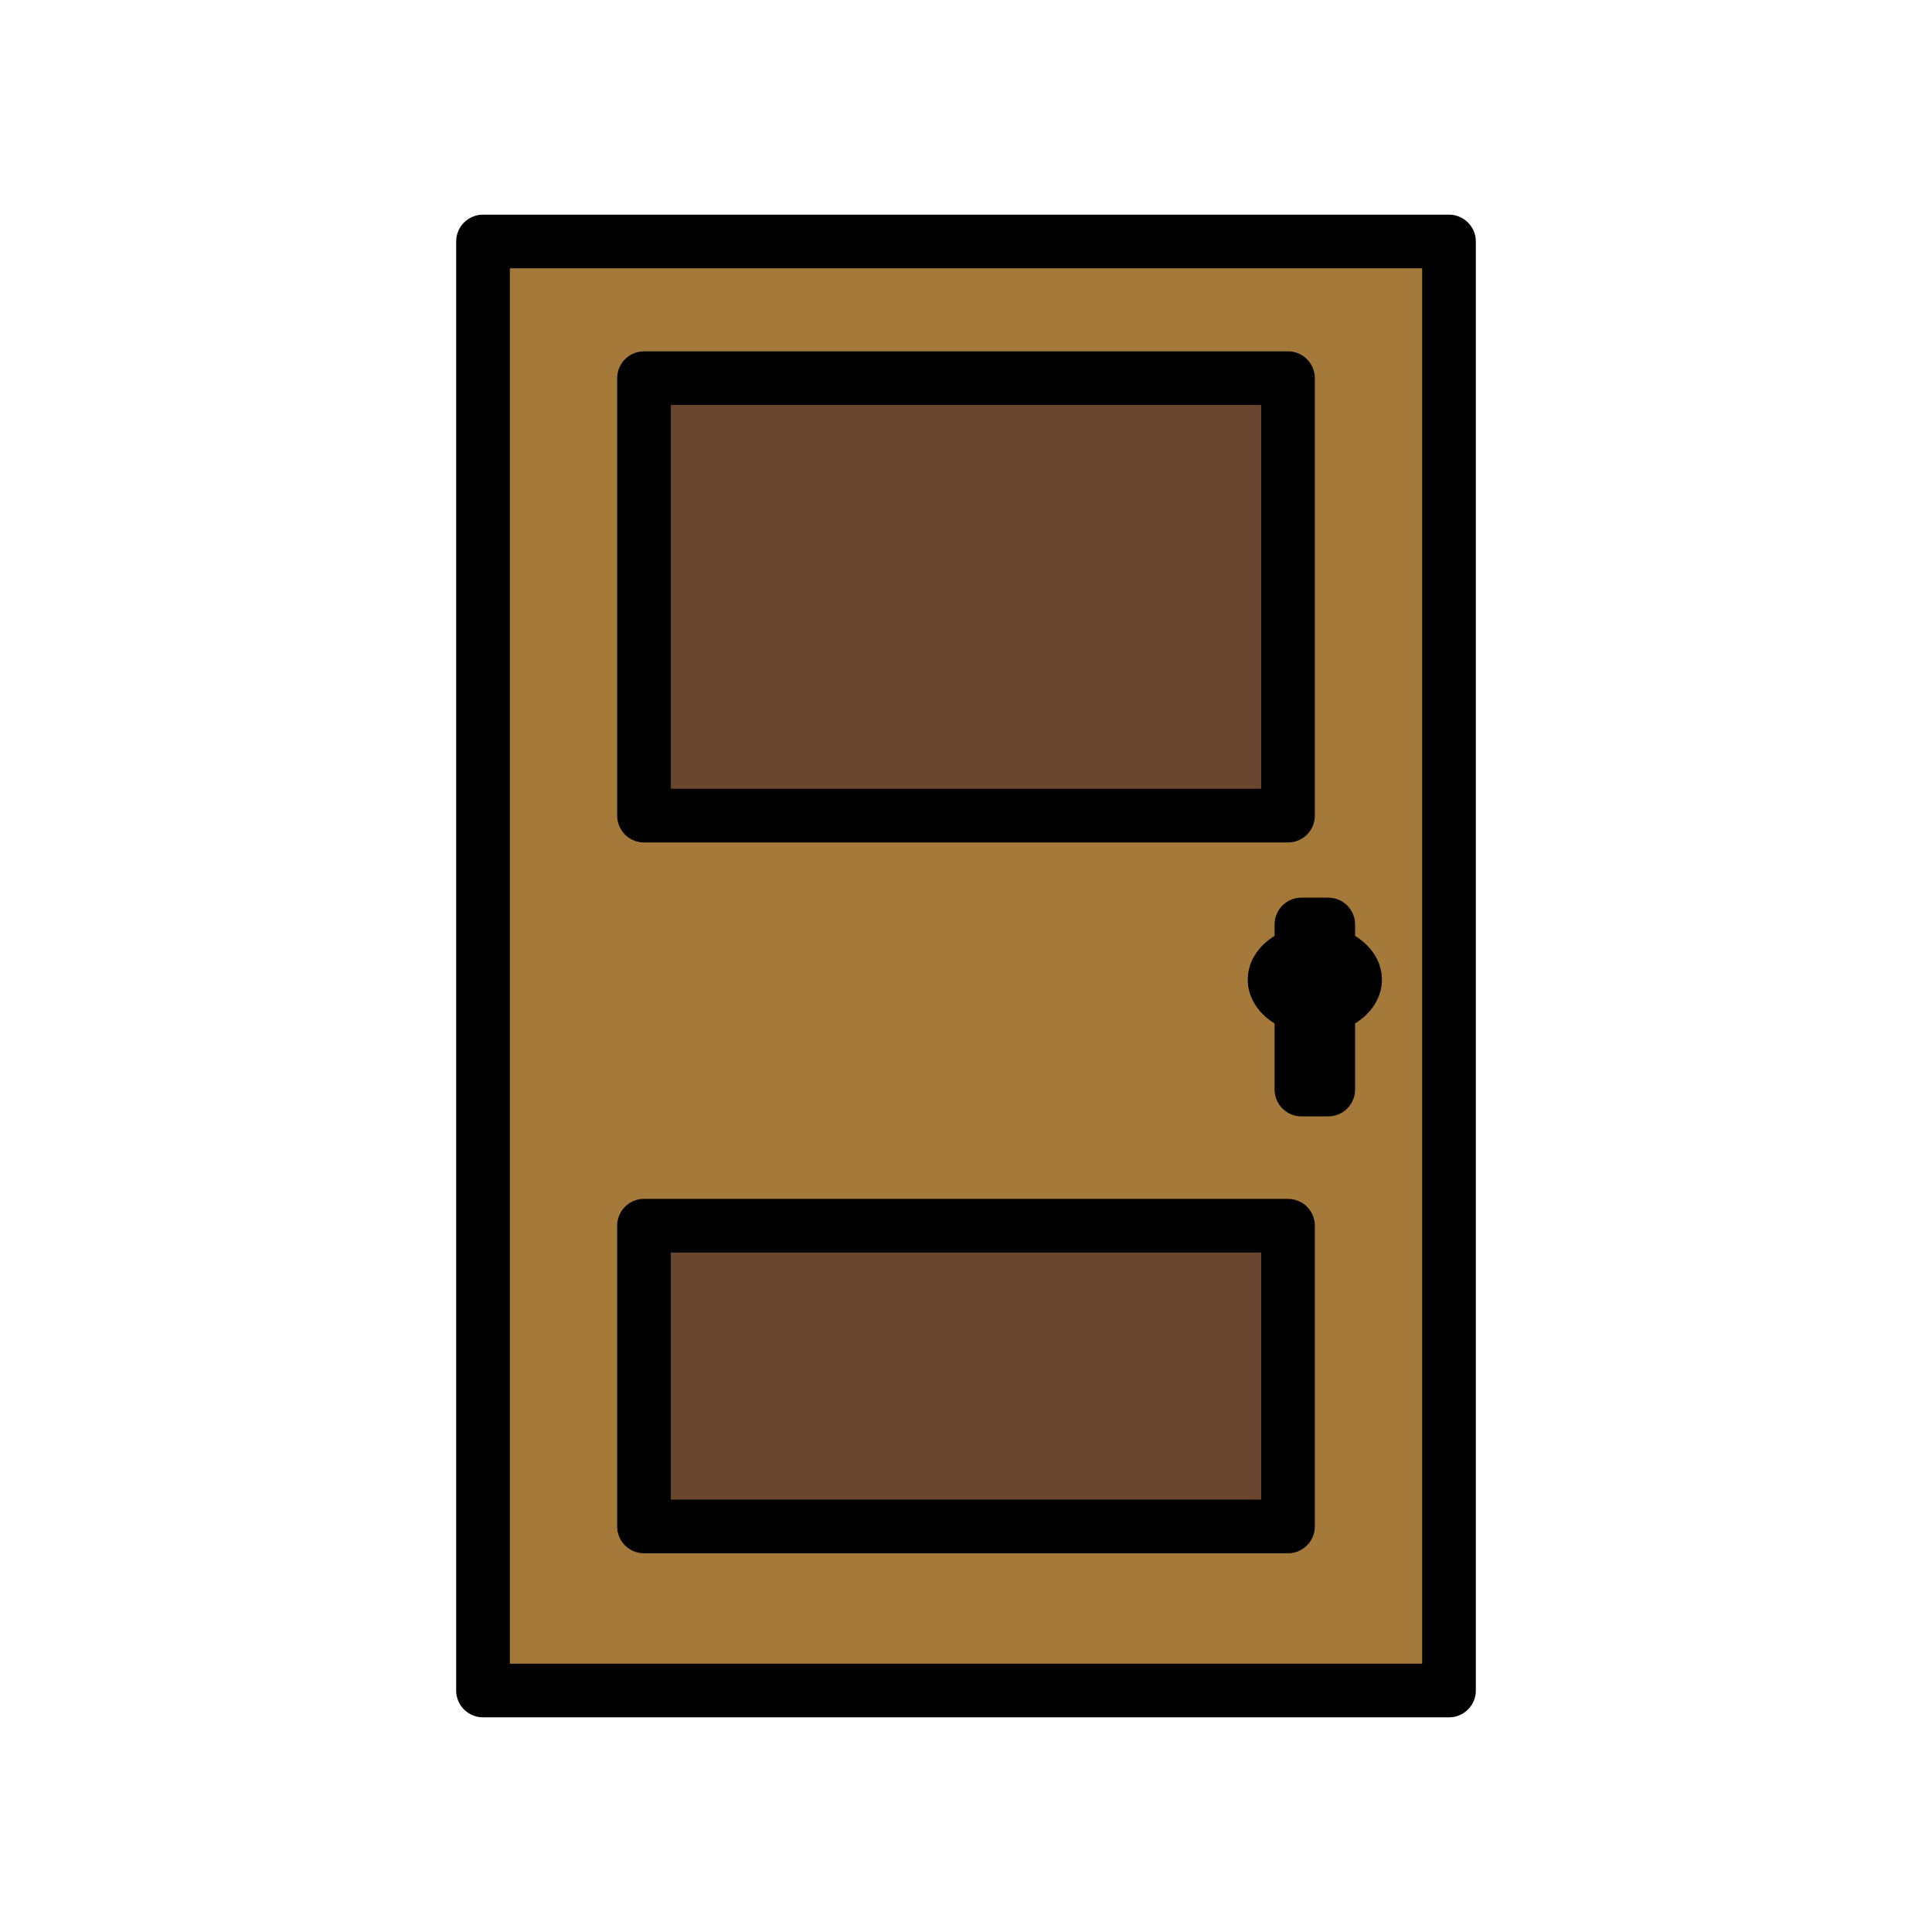
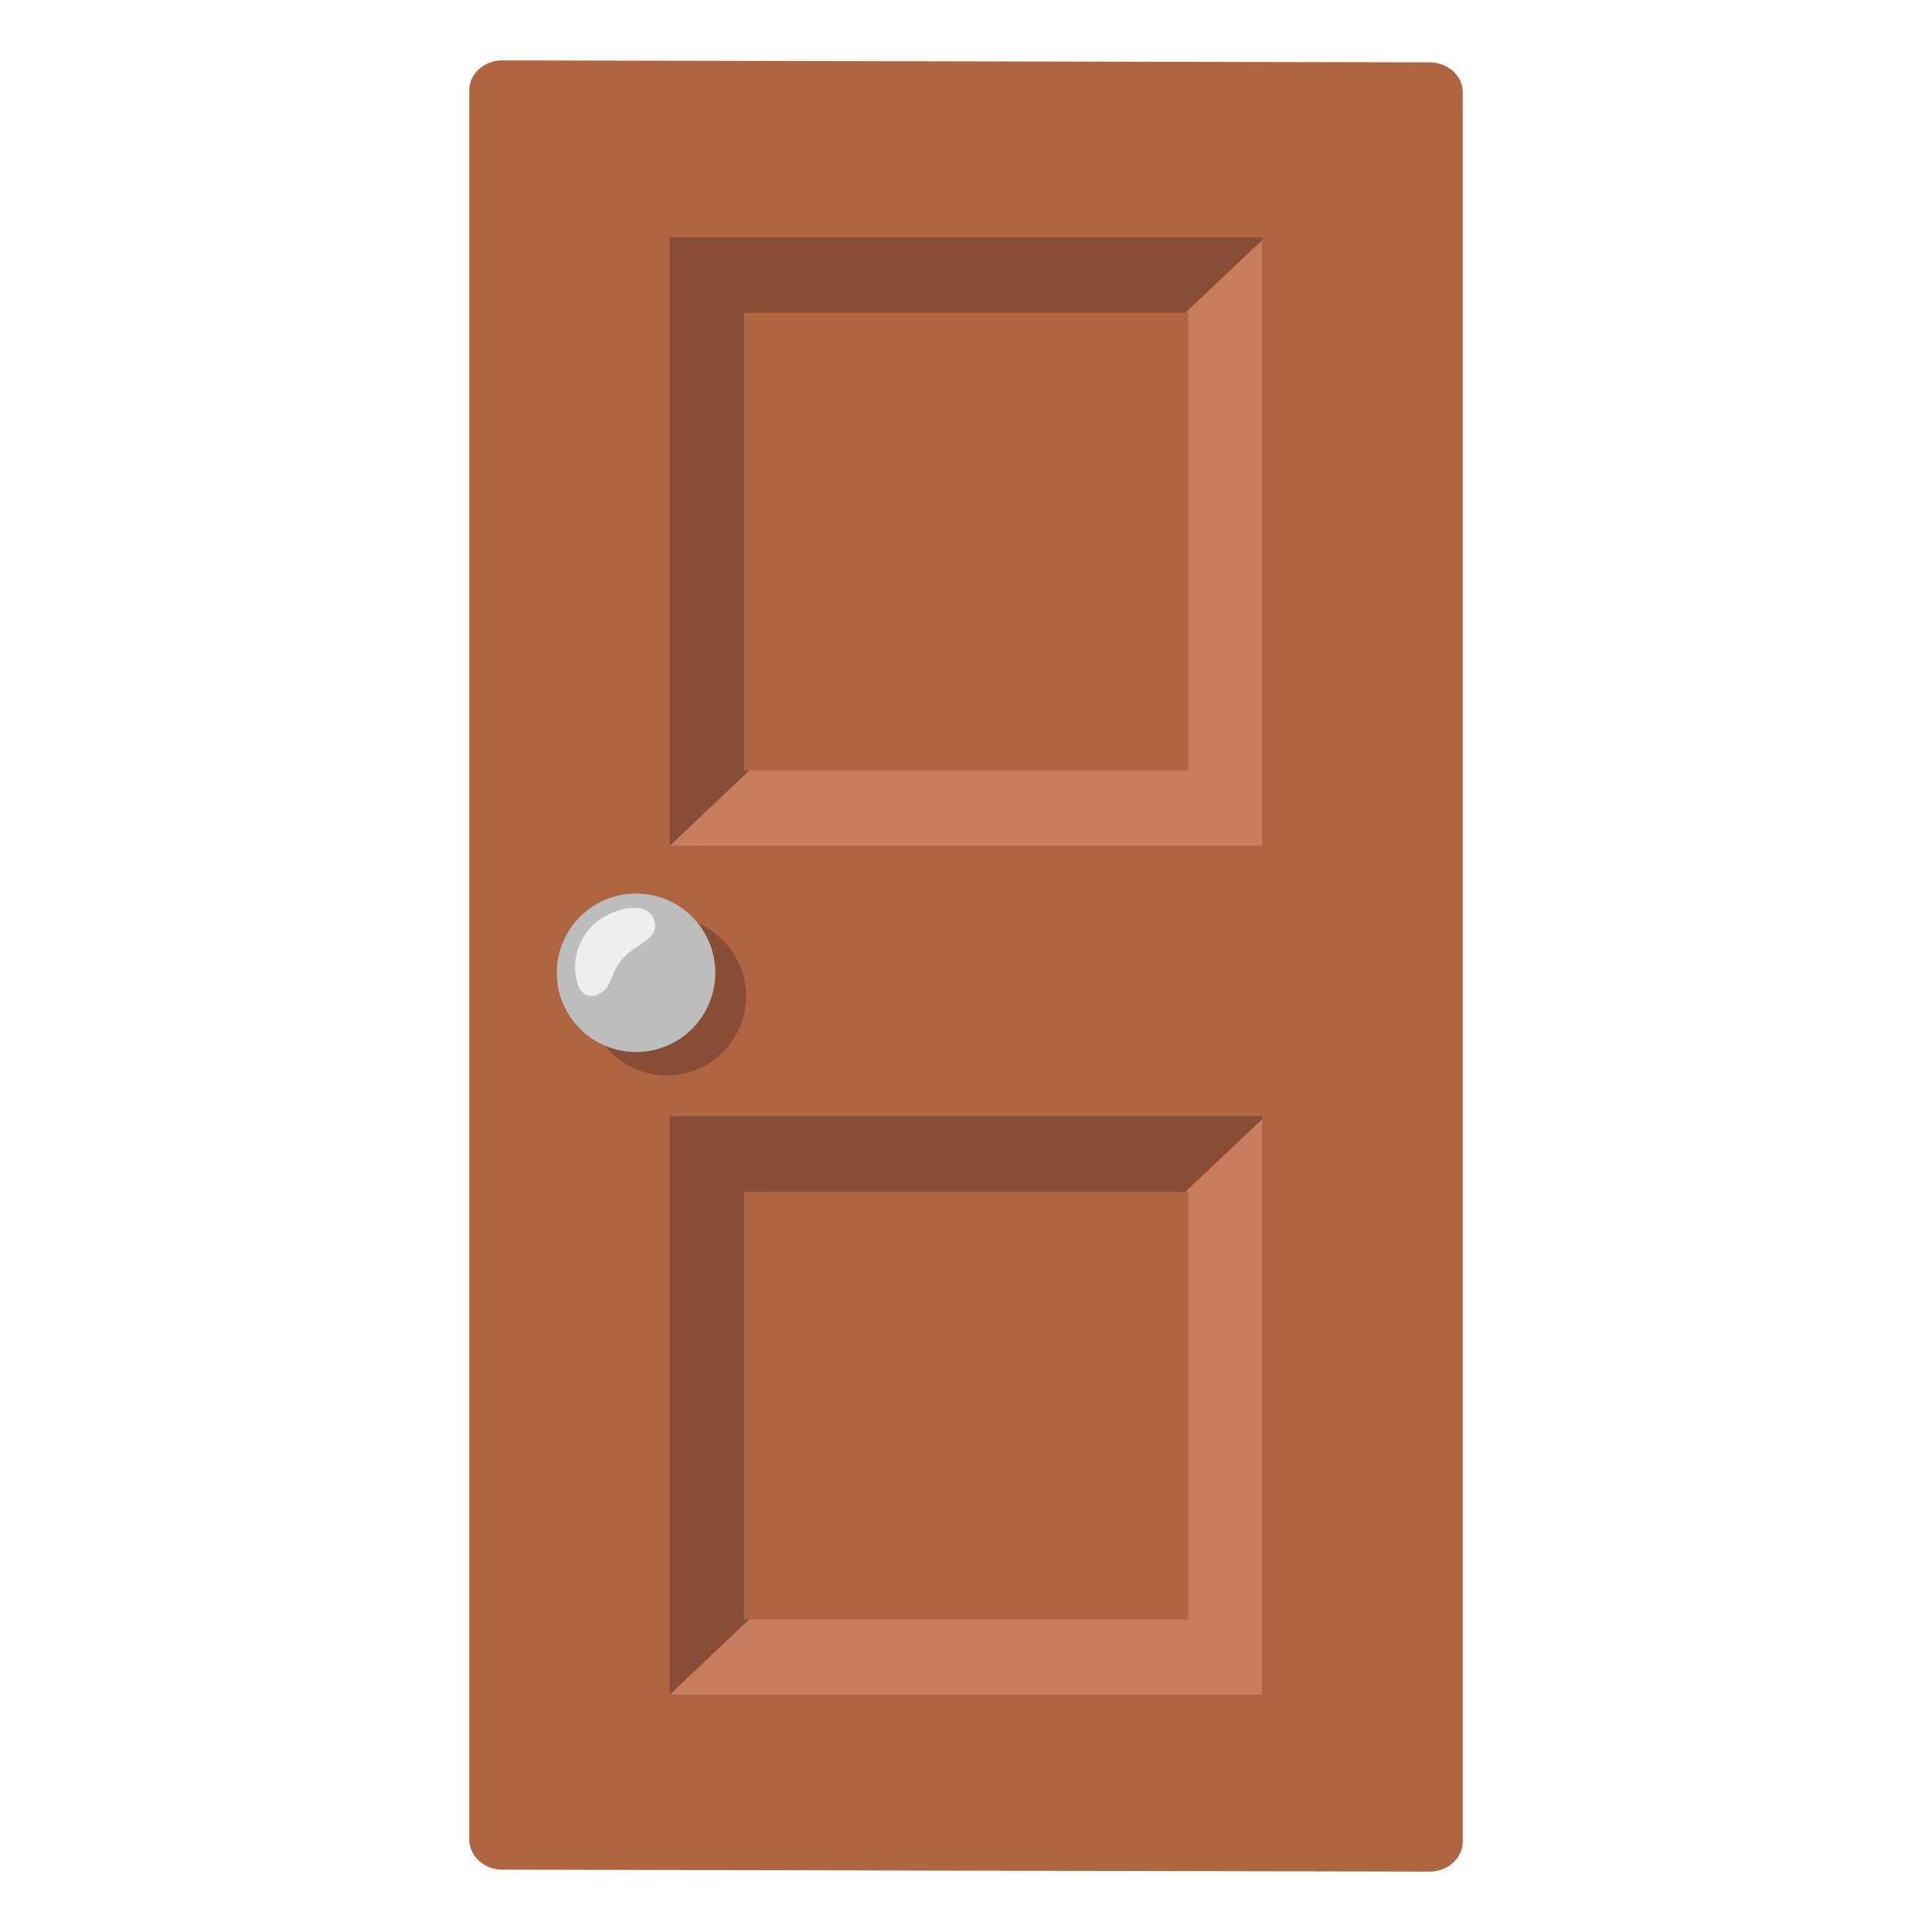
- <svg xmlns="http://www.w3.org/2000/svg" viewBox="0 0 72 72">
+ <svg xmlns="http://www.w3.org/2000/svg" version="1.1" id="Layer_1" x="0px" y="0px" viewBox="0 0 128 128" style="enable-background:new 0 0 128 128;" xml:space="preserve">
  <g>
-     <rect x="18" y="9" width="36" height="54" fill="#A57939" stroke="none" stroke-linejoin="round" stroke-miterlimit="10" stroke-width="2" />
-     <rect x="24" y="14.094" width="24" height="16.302" fill="#6A462F" stroke="none" stroke-linejoin="round" stroke-miterlimit="10" stroke-width="2" />
-     <rect x="24" y="45.679" width="24" height="11.207" fill="#6A462F" stroke="none" stroke-linejoin="round" stroke-miterlimit="10" stroke-width="2" />
-   </g>
-   <g />
-   <g />
-   <g />
-   <g>
-     <rect x="18" y="9" width="36" height="54" fill="none" stroke="#000000" stroke-linejoin="round" stroke-miterlimit="10" stroke-width="2" />
-     <ellipse cx="49" cy="36.509" rx="2.5" ry="2.038" fill="#000000" stroke="none" />
-     <path fill="#000000" stroke="none" d="M49.5,41.604h-1c-0.552,0-1-0.448-1-1v-6.151c0-0.552,0.448-1,1-1h1c0.552,0,1,0.448,1,1v6.151 C50.5,41.156,50.052,41.604,49.5,41.604z" />
-     <rect x="24" y="14.094" width="24" height="16.302" fill="none" stroke="#000000" stroke-linejoin="round" stroke-miterlimit="10" stroke-width="2" />
-     <rect x="24" y="45.679" width="24" height="11.207" fill="none" stroke="#000000" stroke-linejoin="round" stroke-miterlimit="10" stroke-width="2" />
+     <path style="fill:#B06542;" d="M33.28,123.87L94.71,124c1.22,0,2.2-0.89,2.2-1.99V6.12c0-1.1-0.98-1.99-2.19-1.99L33.29,4   c-1.22,0-2.2,0.89-2.2,1.99v115.88C31.09,122.97,32.07,123.87,33.28,123.87z" />
+     <g>
+       <g>
+         <path style="fill:#874D36;" d="M78.72,20.72v30.32H49.28V20.72H78.72 M83.63,15.72H44.37v40.32h39.26V15.72L83.63,15.72z" />
+         <polygon style="fill:#C87D5E;" points="83.63,15.9 78.53,20.72 78.72,20.72 78.72,51.04 49.65,51.04 44.37,56.04 83.63,56.04         " />
+       </g>
+       <g>
+         <path style="fill:#874D36;" d="M78.72,78.96v28.32H49.28V78.96H78.72 M83.63,73.96H44.37v38.32h39.26V73.96L83.63,73.96z" />
+         <polygon style="fill:#C87D5E;" points="83.63,74.14 78.53,78.96 78.72,78.96 78.72,107.28 49.65,107.28 44.37,112.28      83.63,112.28    " />
+       </g>
+     </g>
+     <g>
+       <circle style="fill:#874D36;" cx="44.18" cy="66" r="5.25" />
+       <circle style="fill:#BDBDBD;" cx="42.14" cy="64.45" r="5.25" />
+       <path style="fill:#EEEEEE;" d="M43.38,61.11c0.13,0.65-0.25,0.97-0.79,1.36c-0.54,0.39-1.21,0.7-1.7,1.53    c-0.35,0.59-0.46,1.37-1.03,1.76c-0.56,0.38-1.2,0.31-1.5-0.36c-0.43-0.95-0.44-2.6,0.77-3.95    C40.29,60.16,43.06,59.47,43.38,61.11z" />
+     </g>
  </g>
</svg>
